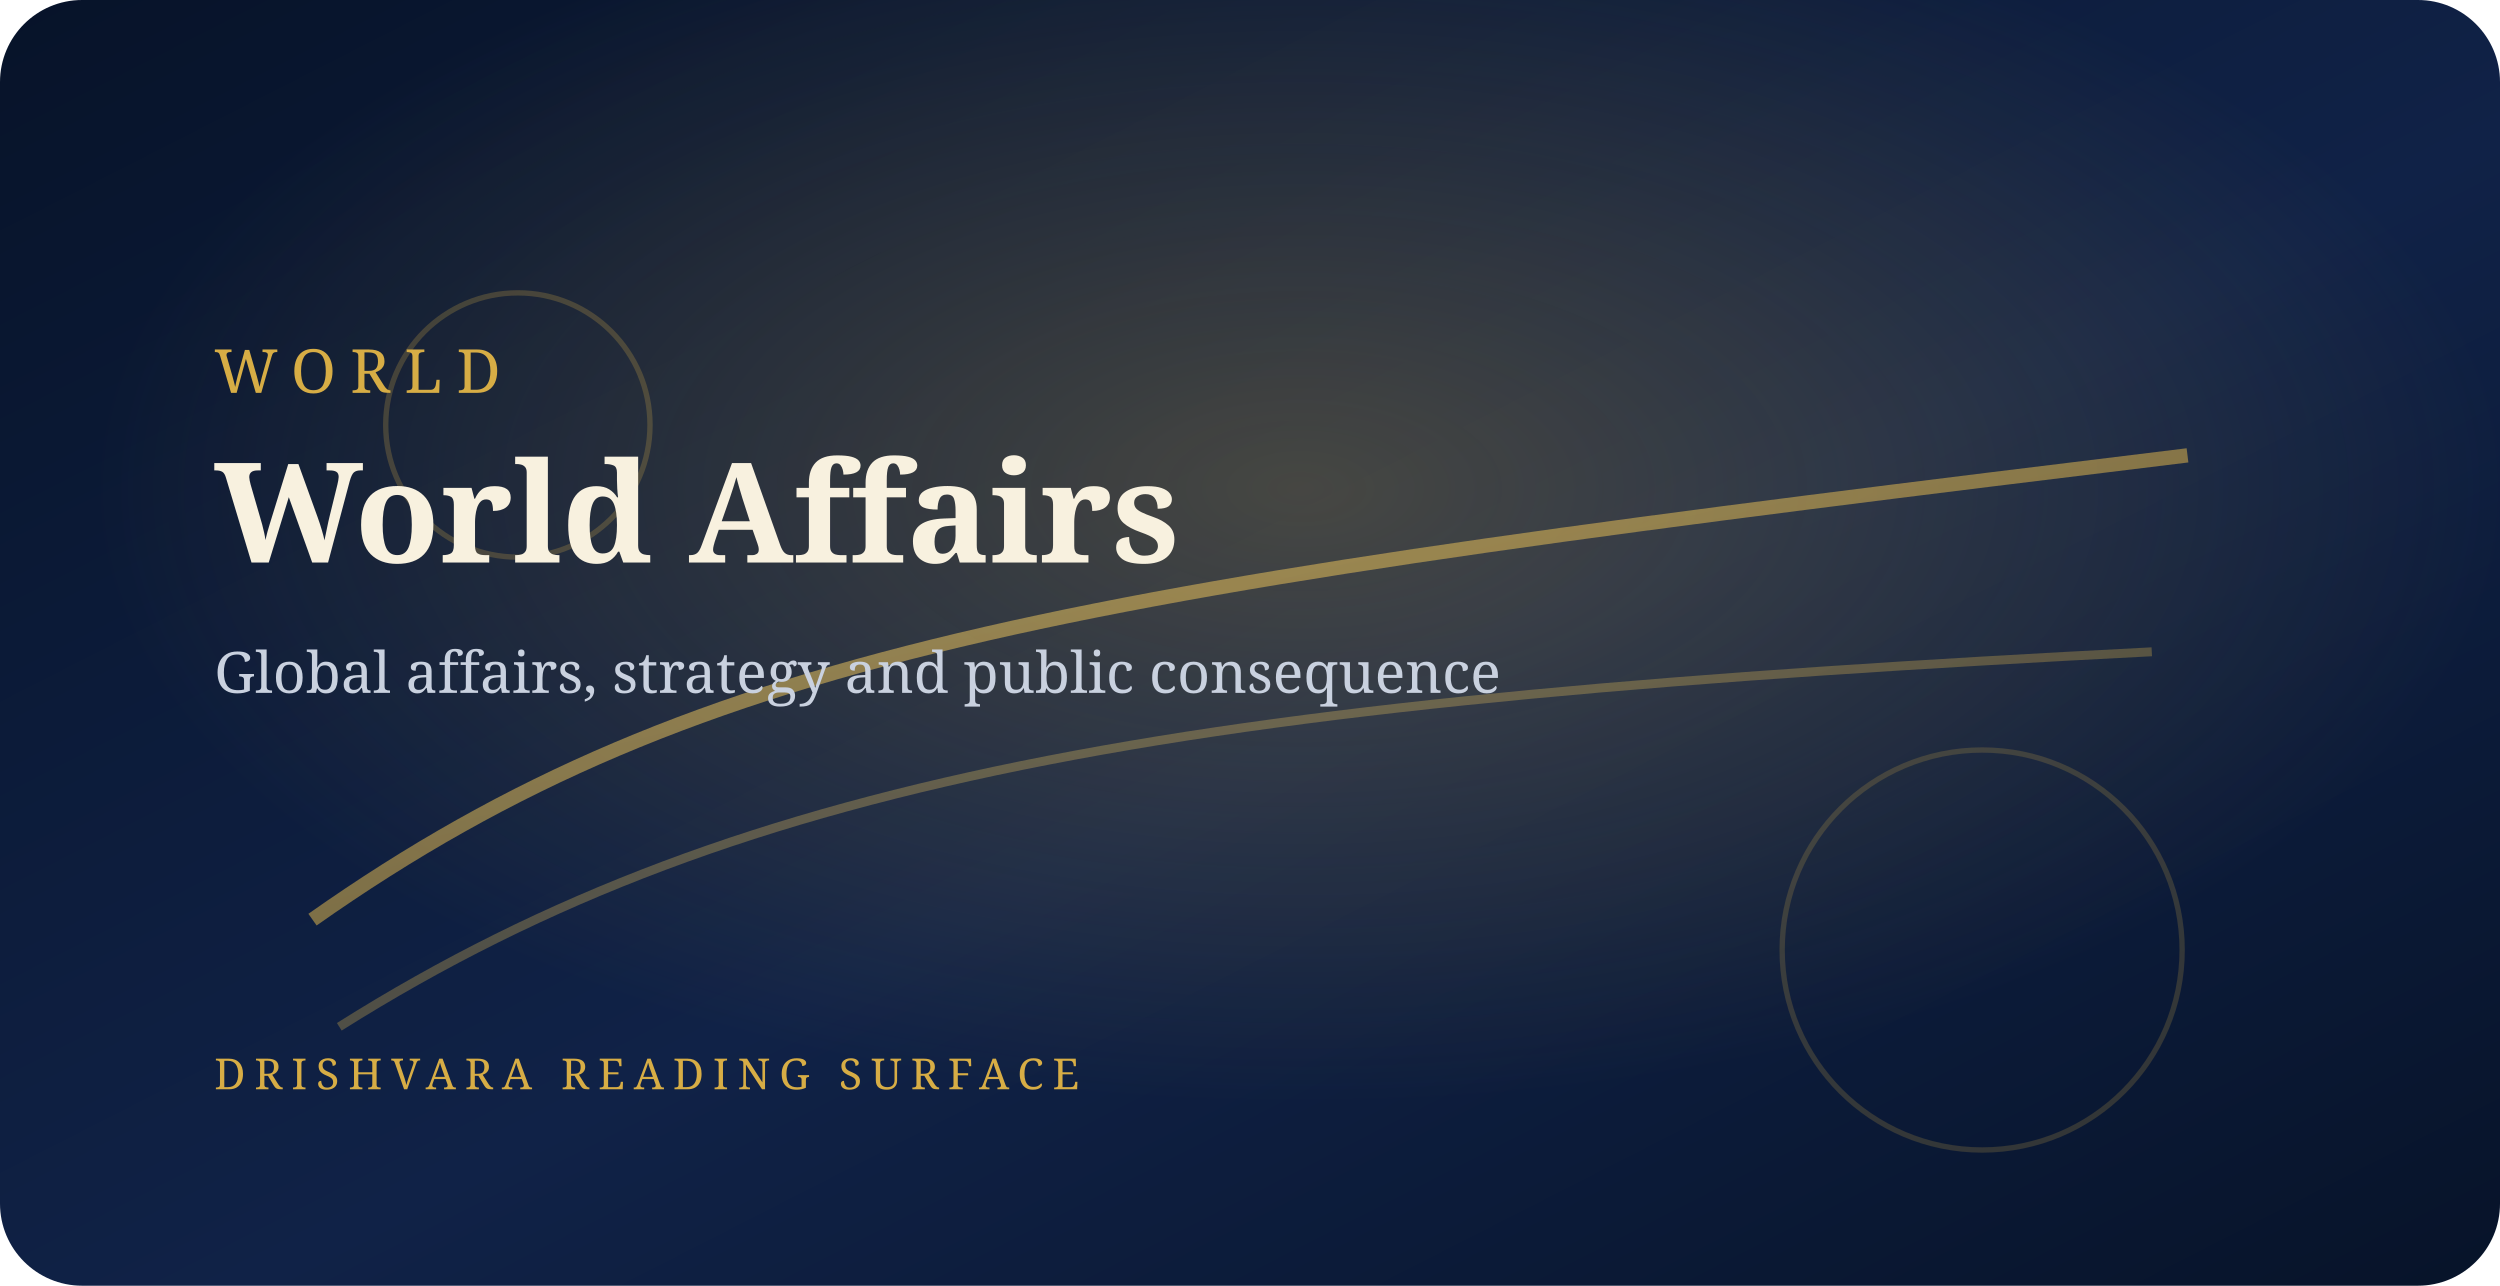
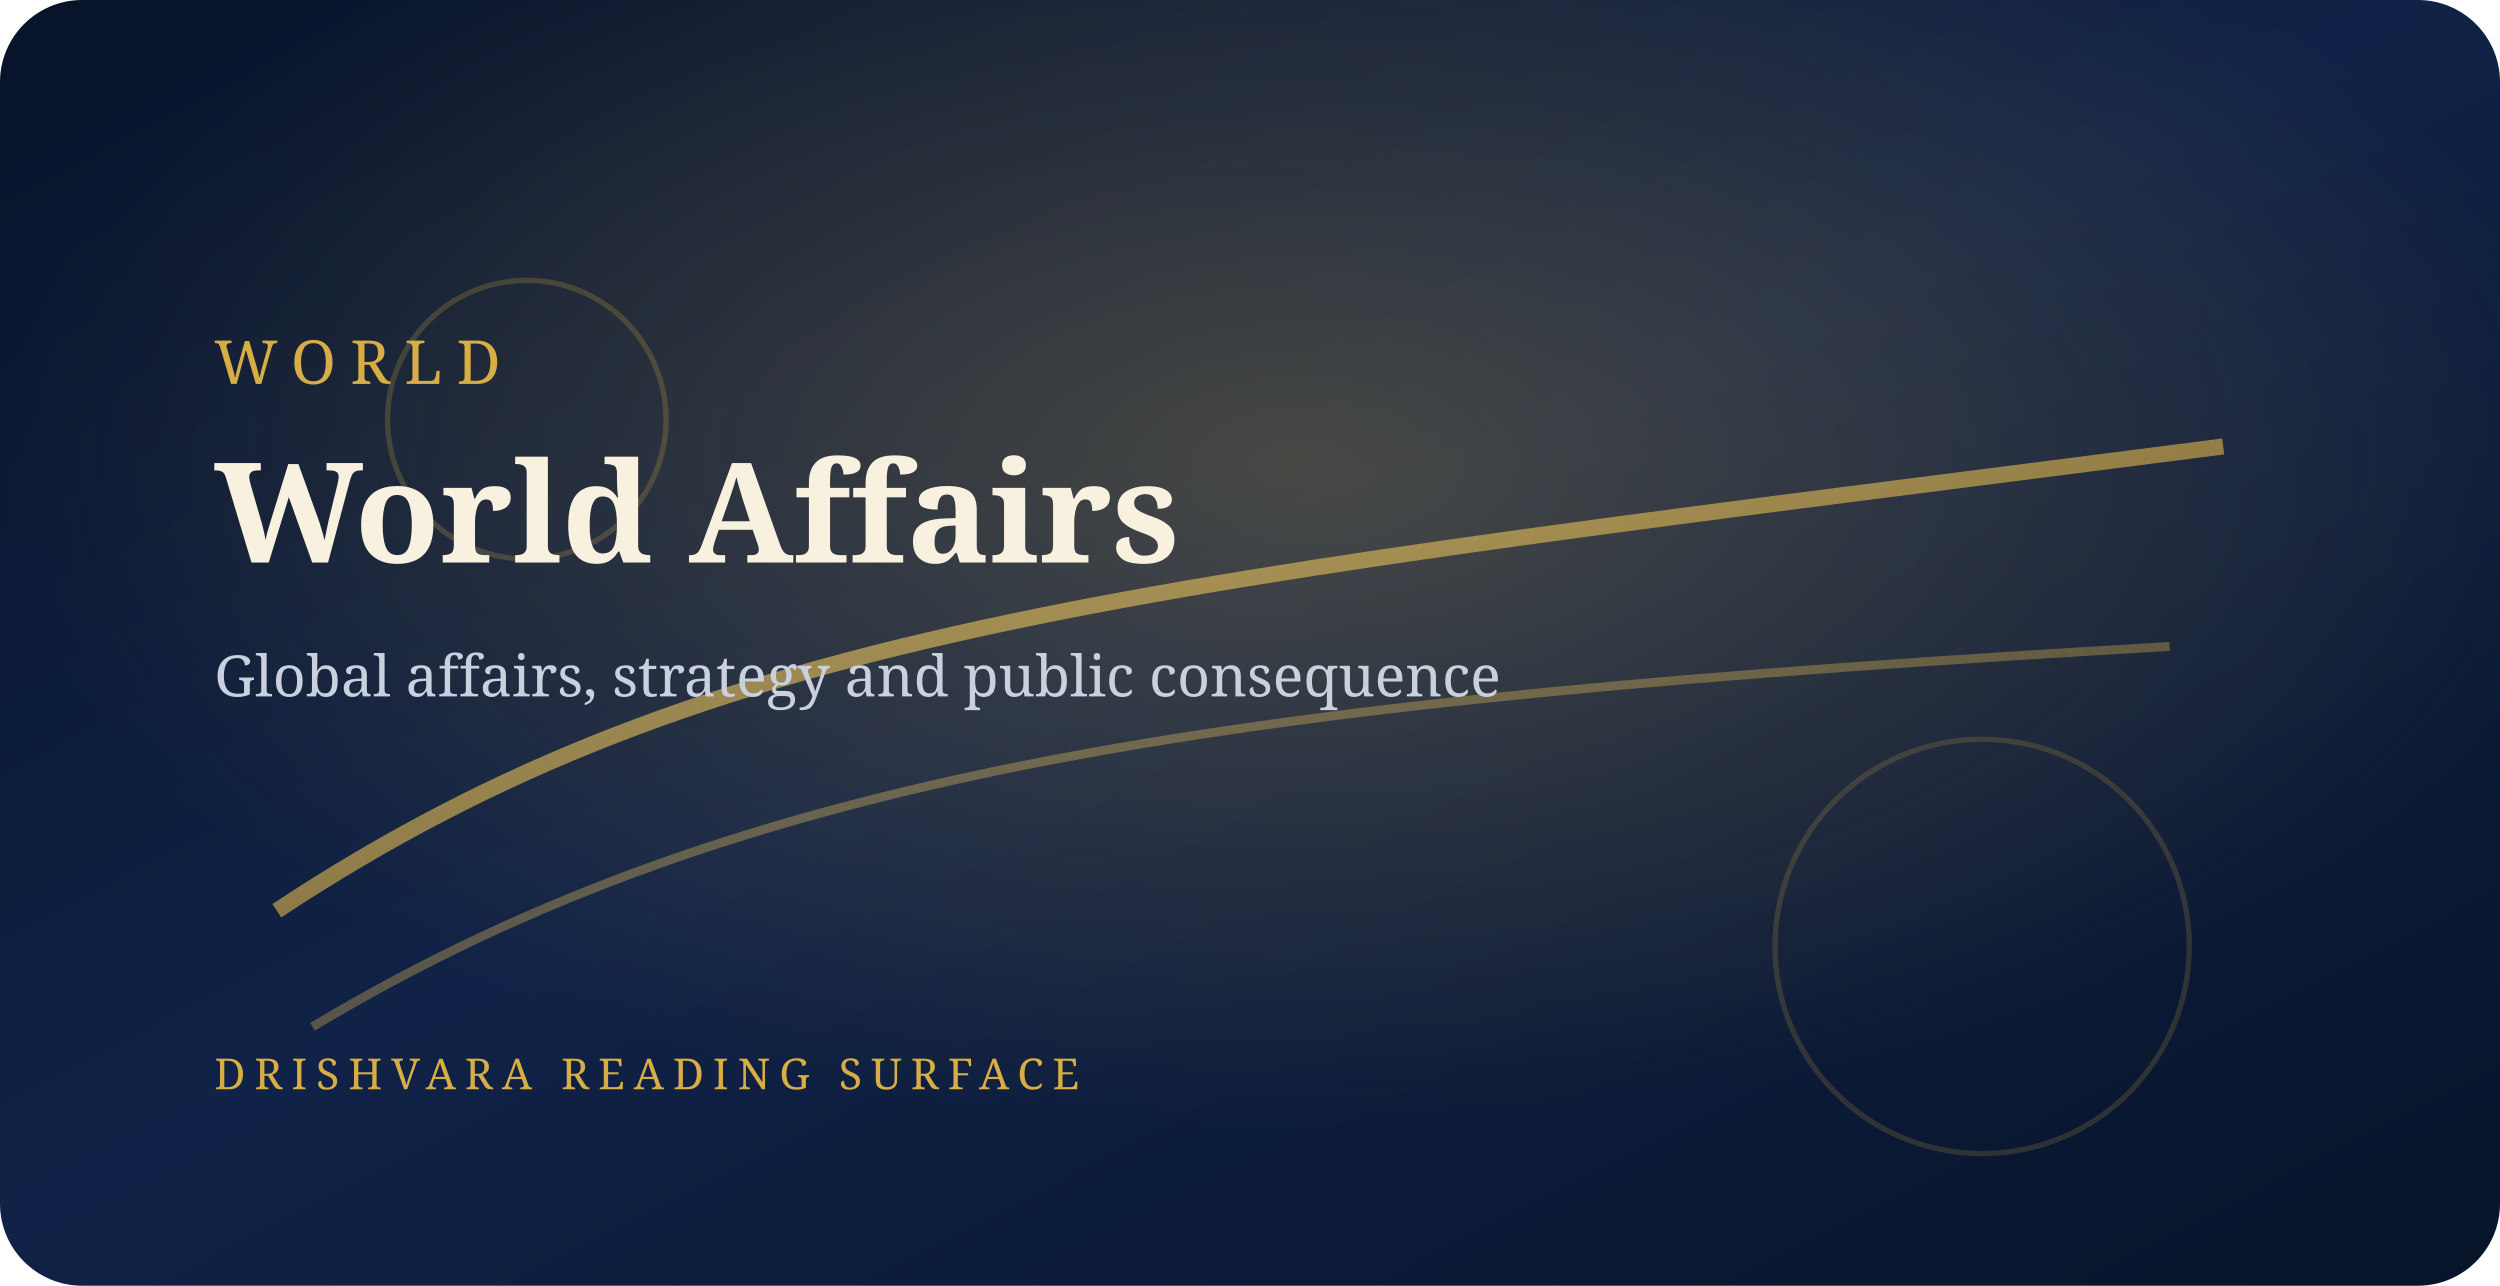
<svg xmlns="http://www.w3.org/2000/svg" viewBox="0 0 1400 720" role="img" aria-label="World Affairs">
  <defs>
    <linearGradient id="bg" x1="0" y1="0" x2="1" y2="1">
      <stop offset="0%" stop-color="#071329" />
-       <stop offset="55%" stop-color="#102247" />
+       <stop offset="48%" stop-color="#102247" />
      <stop offset="100%" stop-color="#071329" />
    </linearGradient>
-     <radialGradient id="glow" cx="52%" cy="38%" r="48%">
+     <radialGradient id="glow" cx="52%" cy="36%" r="52%">
      <stop offset="0%" stop-color="#d7ad45" stop-opacity="0.28" />
      <stop offset="100%" stop-color="#d7ad45" stop-opacity="0" />
    </radialGradient>
    <linearGradient id="gold" x1="0" y1="0" x2="1" y2="1">
      <stop offset="0%" stop-color="#ffe38a" />
      <stop offset="55%" stop-color="#d7ad45" />
      <stop offset="100%" stop-color="#8d6819" />
    </linearGradient>
  </defs>
  <rect width="1400" height="720" rx="46" fill="url(#bg)" />
  <rect width="1400" height="720" rx="46" fill="url(#glow)" />
-   <path d="M175 515 C395 360, 610 330, 1225 255" fill="none" stroke="url(#gold)" stroke-width="8" opacity="0.55" />
-   <path d="M190 575 C420 430, 680 392, 1205 365" fill="none" stroke="url(#gold)" stroke-width="5" opacity="0.32" />
-   <circle cx="290" cy="238" r="74" fill="none" stroke="#d7ad45" stroke-width="3" opacity="0.24" />
-   <circle cx="1110" cy="532" r="112" fill="none" stroke="#d7ad45" stroke-width="3" opacity="0.20" />
-   <text x="120" y="220" fill="#d7ad45" font-family="Georgia, serif" font-size="34" letter-spacing="8">WORLD</text>
+   <path d="M155 510 C400 348, 640 328, 1245 250" fill="none" stroke="url(#gold)" stroke-width="9" opacity="0.62" />
+   <path d="M175 575 C420 428, 700 392, 1215 362" fill="none" stroke="url(#gold)" stroke-width="5" opacity="0.36" />
+   <circle cx="295" cy="235" r="78" fill="none" stroke="#d7ad45" stroke-width="3" opacity="0.22" />
+   <circle cx="1110" cy="530" r="116" fill="none" stroke="#d7ad45" stroke-width="3" opacity="0.18" />
+   <text x="120" y="215" fill="#d7ad45" font-family="Georgia, serif" font-size="34" letter-spacing="8">WORLD</text>
  <text x="120" y="315" fill="#f8f1df" font-family="Georgia, serif" font-size="78" font-weight="700">World Affairs</text>
-   <text x="120" y="388" fill="#c9d1df" font-family="Georgia, serif" font-size="32">Global affairs, strategy and public consequence</text>
+   <text x="120" y="390" fill="#c9d1df" font-family="Georgia, serif" font-size="32">Global affairs, strategy and public consequence</text>
  <text x="120" y="610" fill="#d7ad45" font-family="Georgia, serif" font-size="24" letter-spacing="5">DRISHVARA READING SURFACE</text>
</svg>
